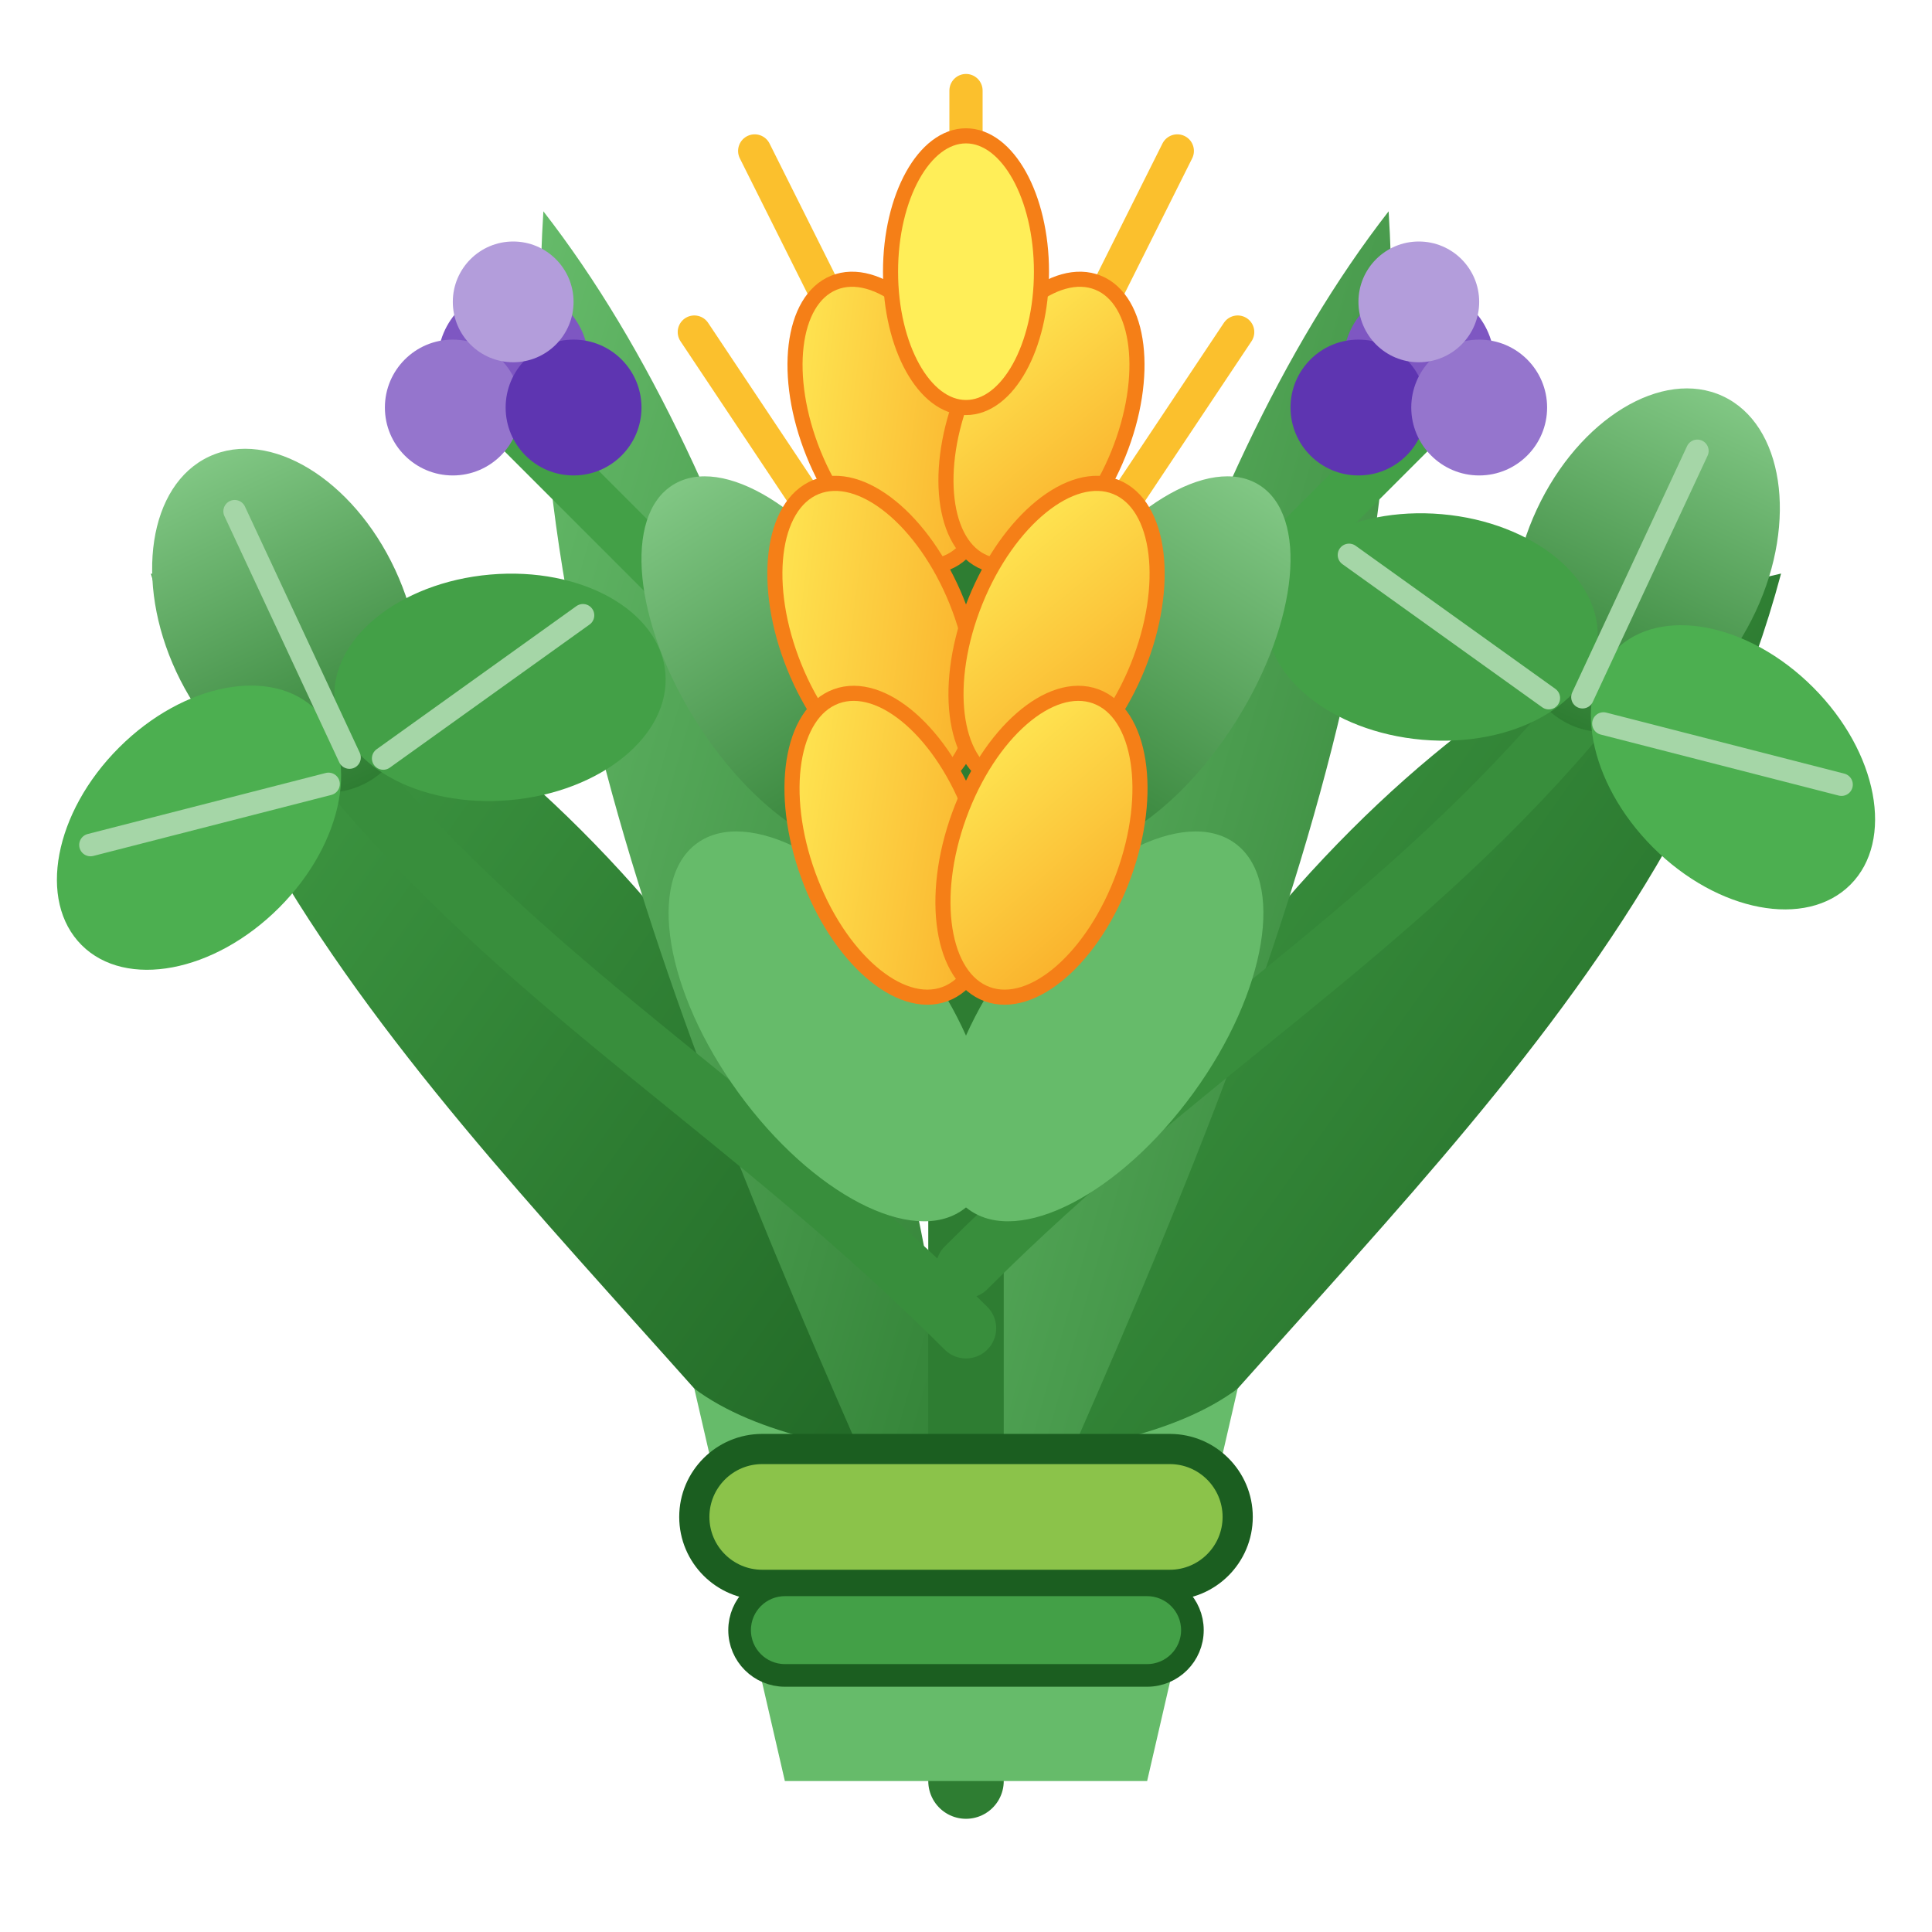
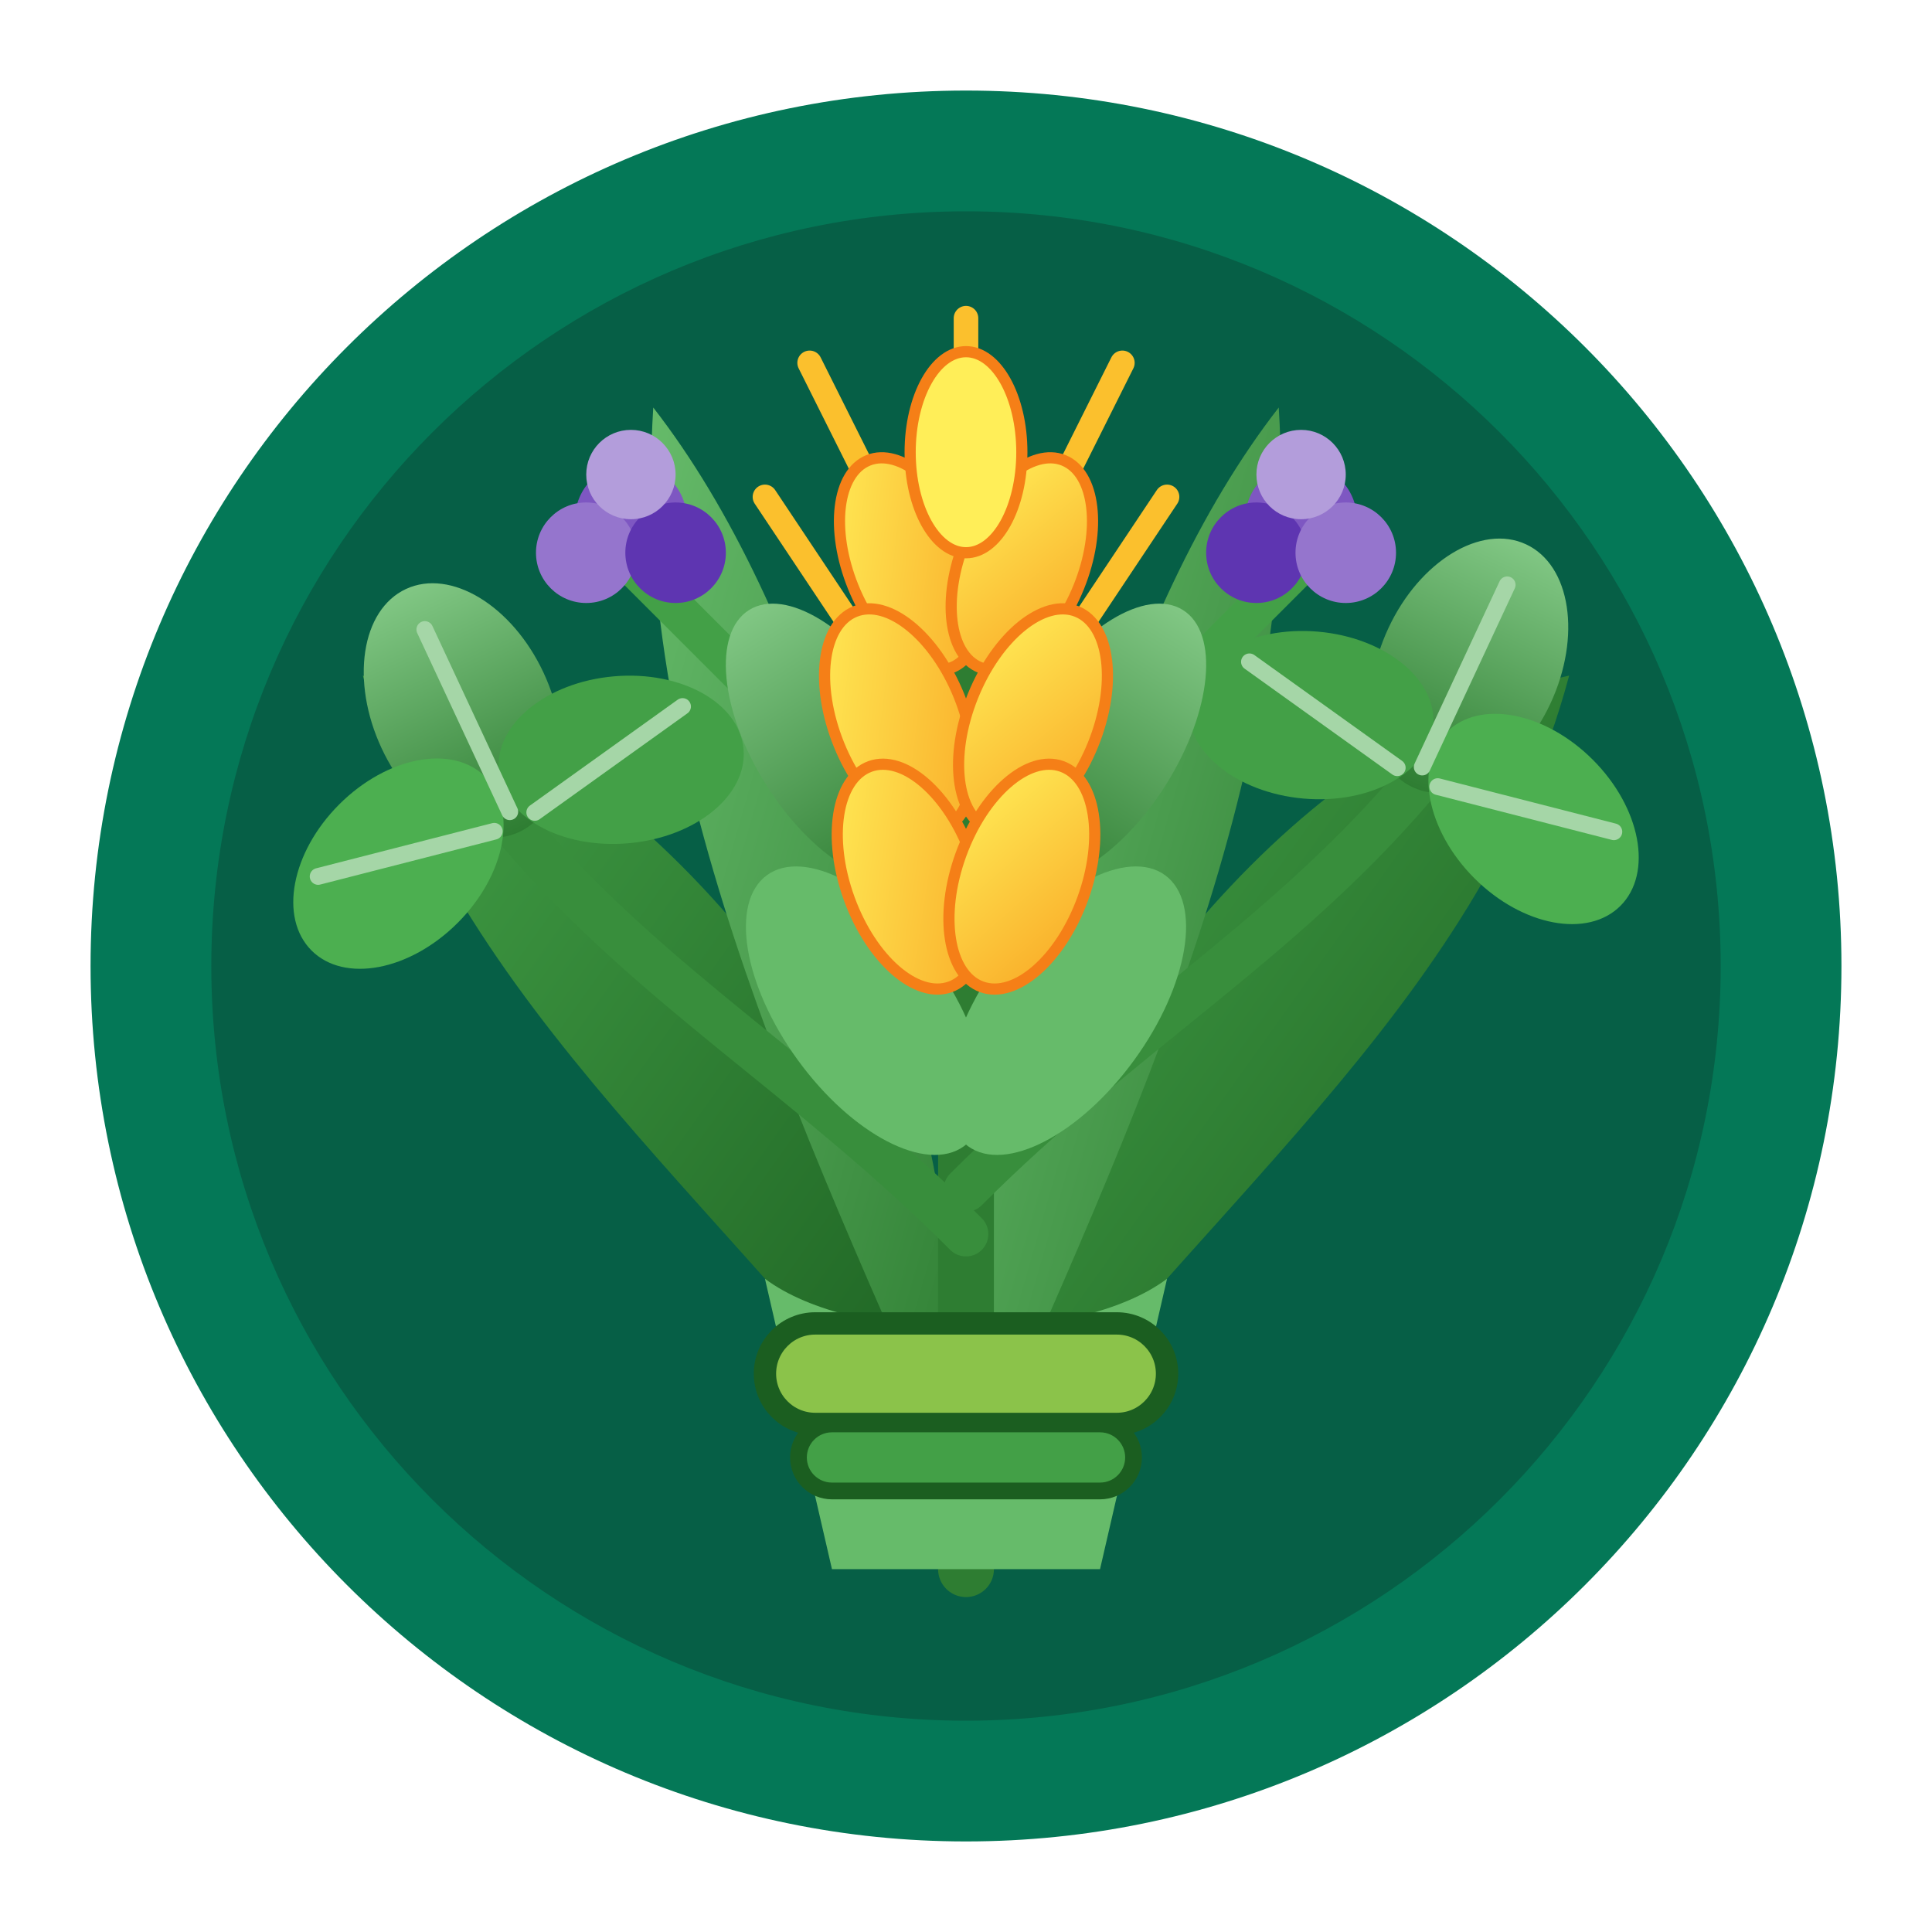
- <svg xmlns="http://www.w3.org/2000/svg" viewBox="0 0 128 128">
+ <svg xmlns="http://www.w3.org/2000/svg" viewBox="0 0 128 128" width="128" height="128">
  <defs>
    <linearGradient id="leafDark" x1="0" y1="0" x2="1" y2="1">
      <stop offset="0%" stop-color="#43a047" />
      <stop offset="100%" stop-color="#1b5e20" />
    </linearGradient>
    <linearGradient id="leafLight" x1="0" y1="0" x2="0" y2="1">
      <stop offset="0%" stop-color="#81c784" />
      <stop offset="100%" stop-color="#2e7d32" />
    </linearGradient>
    <linearGradient id="leafMid" x1="0" y1="0" x2="1" y2="1">
      <stop offset="0%" stop-color="#66bb6a" />
      <stop offset="100%" stop-color="#2e7d32" />
    </linearGradient>
    <linearGradient id="grainGold" x1="0" y1="0" x2="1" y2="1">
      <stop offset="0%" stop-color="#ffee58" />
      <stop offset="100%" stop-color="#f9a825" />
    </linearGradient>
  </defs>
-   <path fill="url(#leafDark)" d="M64 114 C44 86 18 68 10 38 C28 42 50 60 64 96 Z" />
-   <path fill="url(#leafDark)" d="M64 114 C84 86 110 68 118 38 C100 42 78 60 64 96 Z" />
-   <path fill="url(#leafMid)" d="M64 112 C48 76 34 46 36 14 C50 32 58 62 64 98 Z" />
-   <path fill="url(#leafMid)" d="M64 112 C80 76 94 46 92 14 C78 32 70 62 64 98 Z" />
-   <path fill="none" stroke="#2e7d32" stroke-width="5" stroke-linecap="round" d="M64 118 L64 20" />
-   <path fill="none" stroke="#388e3c" stroke-width="4" stroke-linecap="round" d="M64 88 C50 74 36 66 24 52" />
-   <path fill="none" stroke="#388e3c" stroke-width="4" stroke-linecap="round" d="M64 84 C78 70 92 62 104 48" />
-   <path fill="none" stroke="#43a047" stroke-width="3.5" stroke-linecap="round" d="M64 58 C52 46 44 38 34 28" />
-   <path fill="none" stroke="#43a047" stroke-width="3.5" stroke-linecap="round" d="M64 58 C76 46 84 38 94 28" />
-   <g transform="translate(24,52) rotate(-25)">
-     <ellipse cx="0" cy="-12" rx="8" ry="12" fill="url(#leafLight)" />
-     <ellipse cx="-11" cy="-2" rx="11" ry="7.5" transform="rotate(-20 -11 -2)" fill="#4caf50" />
-     <ellipse cx="11" cy="-2" rx="11" ry="7.5" transform="rotate(20 11 -2)" fill="#43a047" />
-     <path d="M0 -20 L0 -2 M-18 -4 L-2 -1 M18 -4 L2 -1" stroke="#a5d6a7" stroke-width="1.5" stroke-linecap="round" />
+   <circle cx="64" cy="64" r="58" fill="#047857" />
+   <circle cx="64" cy="64" r="50" fill="#065f46" />
+   <g transform="translate(64, 64) scale(0.74) translate(-64, -64)">
+     <path fill="url(#leafDark)" d="M64 114 C44 86 18 68 10 38 C28 42 50 60 64 96 Z" />
+     <path fill="url(#leafDark)" d="M64 114 C84 86 110 68 118 38 C100 42 78 60 64 96 Z" />
+     <path fill="url(#leafMid)" d="M64 112 C48 76 34 46 36 14 C50 32 58 62 64 98 Z" />
+     <path fill="url(#leafMid)" d="M64 112 C80 76 94 46 92 14 C78 32 70 62 64 98 Z" />
+     <path fill="none" stroke="#2e7d32" stroke-width="5" stroke-linecap="round" d="M64 118 L64 20" />
+     <path fill="none" stroke="#388e3c" stroke-width="4" stroke-linecap="round" d="M64 88 C50 74 36 66 24 52" />
+     <path fill="none" stroke="#388e3c" stroke-width="4" stroke-linecap="round" d="M64 84 C78 70 92 62 104 48" />
+     <path fill="none" stroke="#43a047" stroke-width="3.5" stroke-linecap="round" d="M64 58 C52 46 44 38 34 28" />
+     <path fill="none" stroke="#43a047" stroke-width="3.5" stroke-linecap="round" d="M64 58 C76 46 84 38 94 28" />
+     <g transform="translate(24,52) rotate(-25)">
+       <ellipse cx="0" cy="-12" rx="8" ry="12" fill="url(#leafLight)" />
+       <ellipse cx="-11" cy="-2" rx="11" ry="7.5" transform="rotate(-20 -11 -2)" fill="#4caf50" />
+       <ellipse cx="11" cy="-2" rx="11" ry="7.5" transform="rotate(20 11 -2)" fill="#43a047" />
+       <path d="M0 -20 L0 -2 M-18 -4 L-2 -1 M18 -4 L2 -1" stroke="#a5d6a7" stroke-width="1.5" stroke-linecap="round" />
+     </g>
+     <g transform="translate(104,48) rotate(25)">
+       <ellipse cx="0" cy="-12" rx="8" ry="12" fill="url(#leafLight)" />
+       <ellipse cx="-11" cy="-2" rx="11" ry="7.5" transform="rotate(-20 -11 -2)" fill="#43a047" />
+       <ellipse cx="11" cy="-2" rx="11" ry="7.5" transform="rotate(20 11 -2)" fill="#4caf50" />
+       <path d="M0 -20 L0 -2 M-18 -4 L-2 -1 M18 -4 L2 -1" stroke="#a5d6a7" stroke-width="1.5" stroke-linecap="round" />
+     </g>
+     <ellipse cx="52" cy="44" rx="7" ry="14" transform="rotate(-32 52 44)" fill="url(#leafLight)" />
+     <ellipse cx="76" cy="44" rx="7" ry="14" transform="rotate(32 76 44)" fill="url(#leafLight)" />
+     <ellipse cx="55" cy="68" rx="7.5" ry="15" transform="rotate(-36 55 68)" fill="#66bb6a" />
+     <ellipse cx="73" cy="68" rx="7.5" ry="15" transform="rotate(36 73 68)" fill="#66bb6a" />
+     <g>
+       <path d="M64 20 L64 6 M57 24 L50 10 M71 24 L78 10 M54 34 L46 22 M74 34 L82 22" stroke="#fbc02d" stroke-width="2.2" stroke-linecap="round" />
+       <ellipse cx="59" cy="28" rx="5.5" ry="10" transform="rotate(-22 59 28)" fill="url(#grainGold)" stroke="#f57f17" stroke-width="1" />
+       <ellipse cx="69" cy="28" rx="5.5" ry="10" transform="rotate(22 69 28)" fill="url(#grainGold)" stroke="#f57f17" stroke-width="1" />
+       <ellipse cx="58" cy="42" rx="5.8" ry="10.5" transform="rotate(-22 58 42)" fill="url(#grainGold)" stroke="#f57f17" stroke-width="1" />
+       <ellipse cx="70" cy="42" rx="5.8" ry="10.5" transform="rotate(22 70 42)" fill="url(#grainGold)" stroke="#f57f17" stroke-width="1" />
+       <ellipse cx="59" cy="56" rx="5.8" ry="10.5" transform="rotate(-20 59 56)" fill="url(#grainGold)" stroke="#f57f17" stroke-width="1" />
+       <ellipse cx="69" cy="56" rx="5.8" ry="10.5" transform="rotate(20 69 56)" fill="url(#grainGold)" stroke="#f57f17" stroke-width="1" />
+       <ellipse cx="64" cy="18" rx="5" ry="9" fill="#ffee58" stroke="#f57f17" stroke-width="1" />
+     </g>
+     <g transform="translate(34,24)">
+       <circle cx="0" cy="0" r="5" fill="#7e57c2" />
+       <circle cx="-4" cy="3" r="4.5" fill="#9575cd" />
+       <circle cx="4" cy="3" r="4.5" fill="#5e35b1" />
+       <circle cx="0" cy="-4" r="4" fill="#b39ddb" />
+     </g>
+     <g transform="translate(94,24)">
+       <circle cx="0" cy="0" r="5" fill="#7e57c2" />
+       <circle cx="-4" cy="3" r="4.5" fill="#5e35b1" />
+       <circle cx="4" cy="3" r="4.5" fill="#9575cd" />
+       <circle cx="0" cy="-4" r="4" fill="#b39ddb" />
+     </g>
+     <path fill="#66bb6a" d="M46 92 C54 98 74 98 82 92 L76 118 L52 118 Z" />
+     <rect x="46" y="96" width="36" height="9" rx="4.5" fill="#8bc34a" stroke="#1b5e20" stroke-width="2" />
+     <rect x="49" y="105" width="30" height="6" rx="3" fill="#43a047" stroke="#1b5e20" stroke-width="1.5" />
  </g>
-   <g transform="translate(104,48) rotate(25)">
-     <ellipse cx="0" cy="-12" rx="8" ry="12" fill="url(#leafLight)" />
-     <ellipse cx="-11" cy="-2" rx="11" ry="7.5" transform="rotate(-20 -11 -2)" fill="#43a047" />
-     <ellipse cx="11" cy="-2" rx="11" ry="7.5" transform="rotate(20 11 -2)" fill="#4caf50" />
-     <path d="M0 -20 L0 -2 M-18 -4 L-2 -1 M18 -4 L2 -1" stroke="#a5d6a7" stroke-width="1.5" stroke-linecap="round" />
-   </g>
-   <ellipse cx="52" cy="44" rx="7" ry="14" transform="rotate(-32 52 44)" fill="url(#leafLight)" />
-   <ellipse cx="76" cy="44" rx="7" ry="14" transform="rotate(32 76 44)" fill="url(#leafLight)" />
-   <ellipse cx="55" cy="68" rx="7.5" ry="15" transform="rotate(-36 55 68)" fill="#66bb6a" />
-   <ellipse cx="73" cy="68" rx="7.5" ry="15" transform="rotate(36 73 68)" fill="#66bb6a" />
-   <g>
-     <path d="M64 20 L64 6 M57 24 L50 10 M71 24 L78 10 M54 34 L46 22 M74 34 L82 22" stroke="#fbc02d" stroke-width="2.2" stroke-linecap="round" />
-     <ellipse cx="59" cy="28" rx="5.5" ry="10" transform="rotate(-22 59 28)" fill="url(#grainGold)" stroke="#f57f17" stroke-width="1" />
-     <ellipse cx="69" cy="28" rx="5.5" ry="10" transform="rotate(22 69 28)" fill="url(#grainGold)" stroke="#f57f17" stroke-width="1" />
-     <ellipse cx="58" cy="42" rx="5.8" ry="10.5" transform="rotate(-22 58 42)" fill="url(#grainGold)" stroke="#f57f17" stroke-width="1" />
-     <ellipse cx="70" cy="42" rx="5.8" ry="10.5" transform="rotate(22 70 42)" fill="url(#grainGold)" stroke="#f57f17" stroke-width="1" />
-     <ellipse cx="59" cy="56" rx="5.8" ry="10.5" transform="rotate(-20 59 56)" fill="url(#grainGold)" stroke="#f57f17" stroke-width="1" />
-     <ellipse cx="69" cy="56" rx="5.8" ry="10.5" transform="rotate(20 69 56)" fill="url(#grainGold)" stroke="#f57f17" stroke-width="1" />
-     <ellipse cx="64" cy="18" rx="5" ry="9" fill="#ffee58" stroke="#f57f17" stroke-width="1" />
-   </g>
-   <g transform="translate(34,24)">
-     <circle cx="0" cy="0" r="5" fill="#7e57c2" />
-     <circle cx="-4" cy="3" r="4.5" fill="#9575cd" />
-     <circle cx="4" cy="3" r="4.5" fill="#5e35b1" />
-     <circle cx="0" cy="-4" r="4" fill="#b39ddb" />
-   </g>
-   <g transform="translate(94,24)">
-     <circle cx="0" cy="0" r="5" fill="#7e57c2" />
-     <circle cx="-4" cy="3" r="4.5" fill="#5e35b1" />
-     <circle cx="4" cy="3" r="4.5" fill="#9575cd" />
-     <circle cx="0" cy="-4" r="4" fill="#b39ddb" />
-   </g>
-   <path fill="#66bb6a" d="M46 92 C54 98 74 98 82 92 L76 118 L52 118 Z" />
-   <rect x="46" y="96" width="36" height="9" rx="4.5" fill="#8bc34a" stroke="#1b5e20" stroke-width="2" />
-   <rect x="49" y="105" width="30" height="6" rx="3" fill="#43a047" stroke="#1b5e20" stroke-width="1.5" />
</svg>
